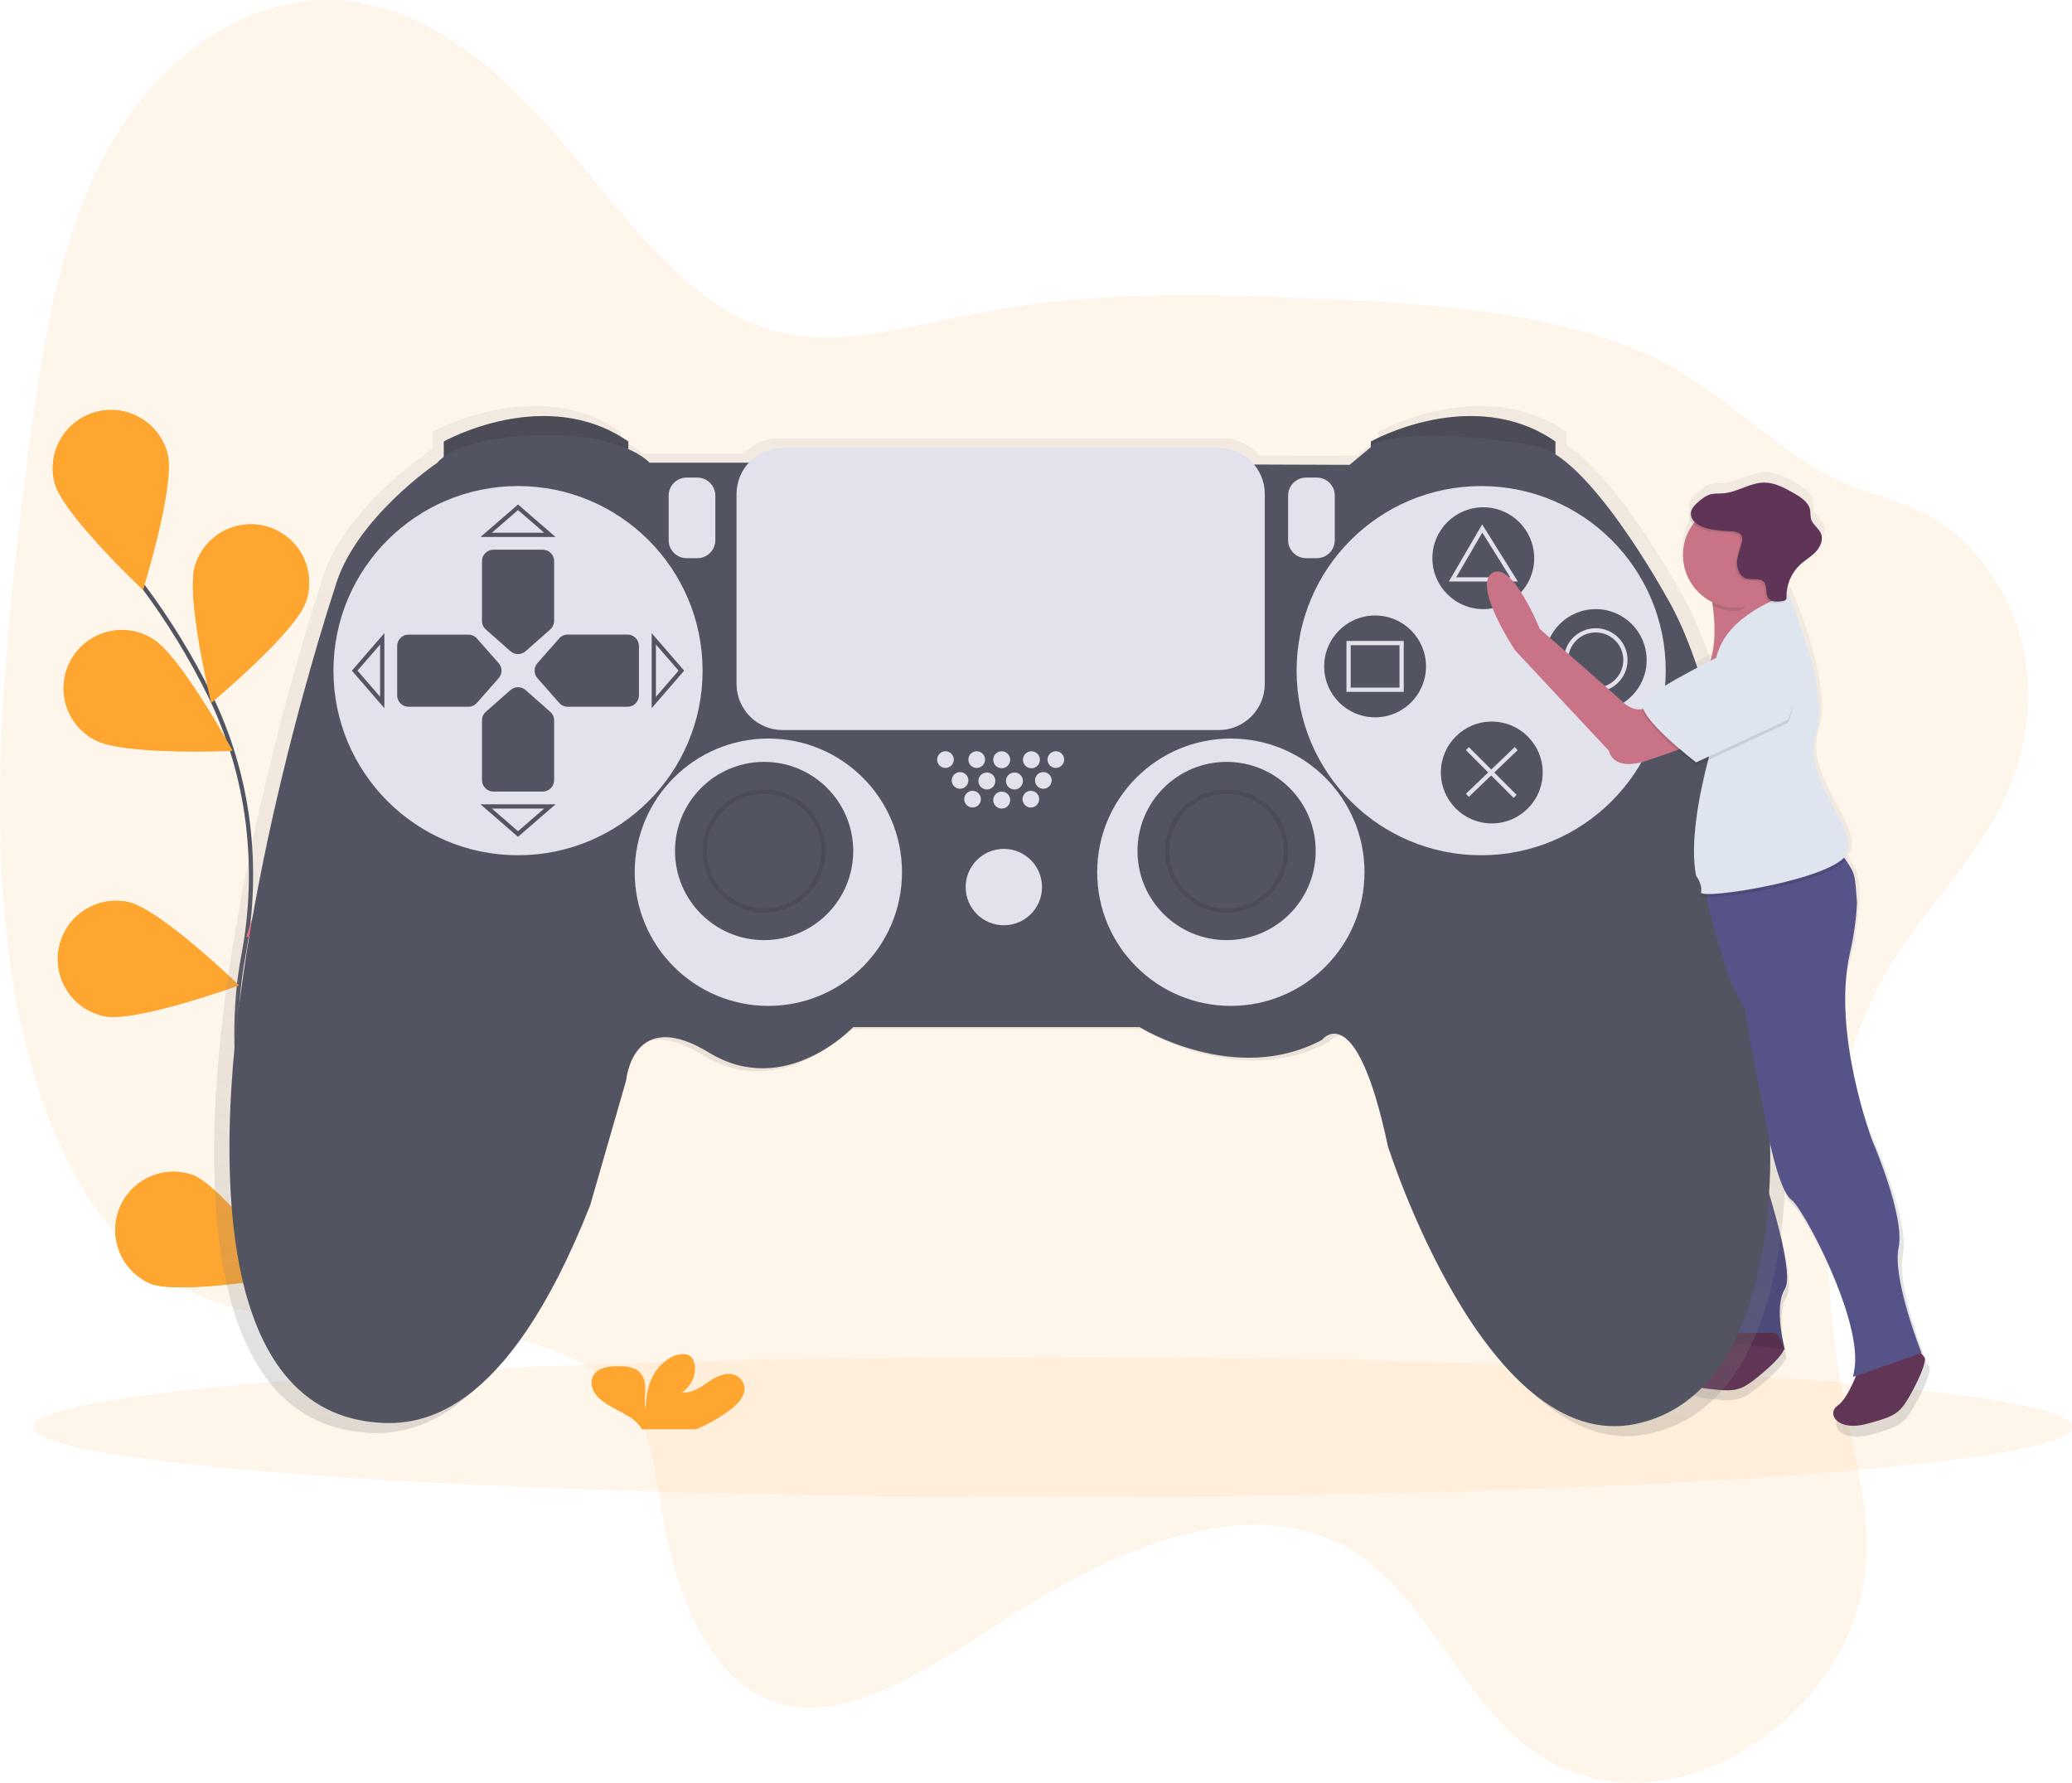
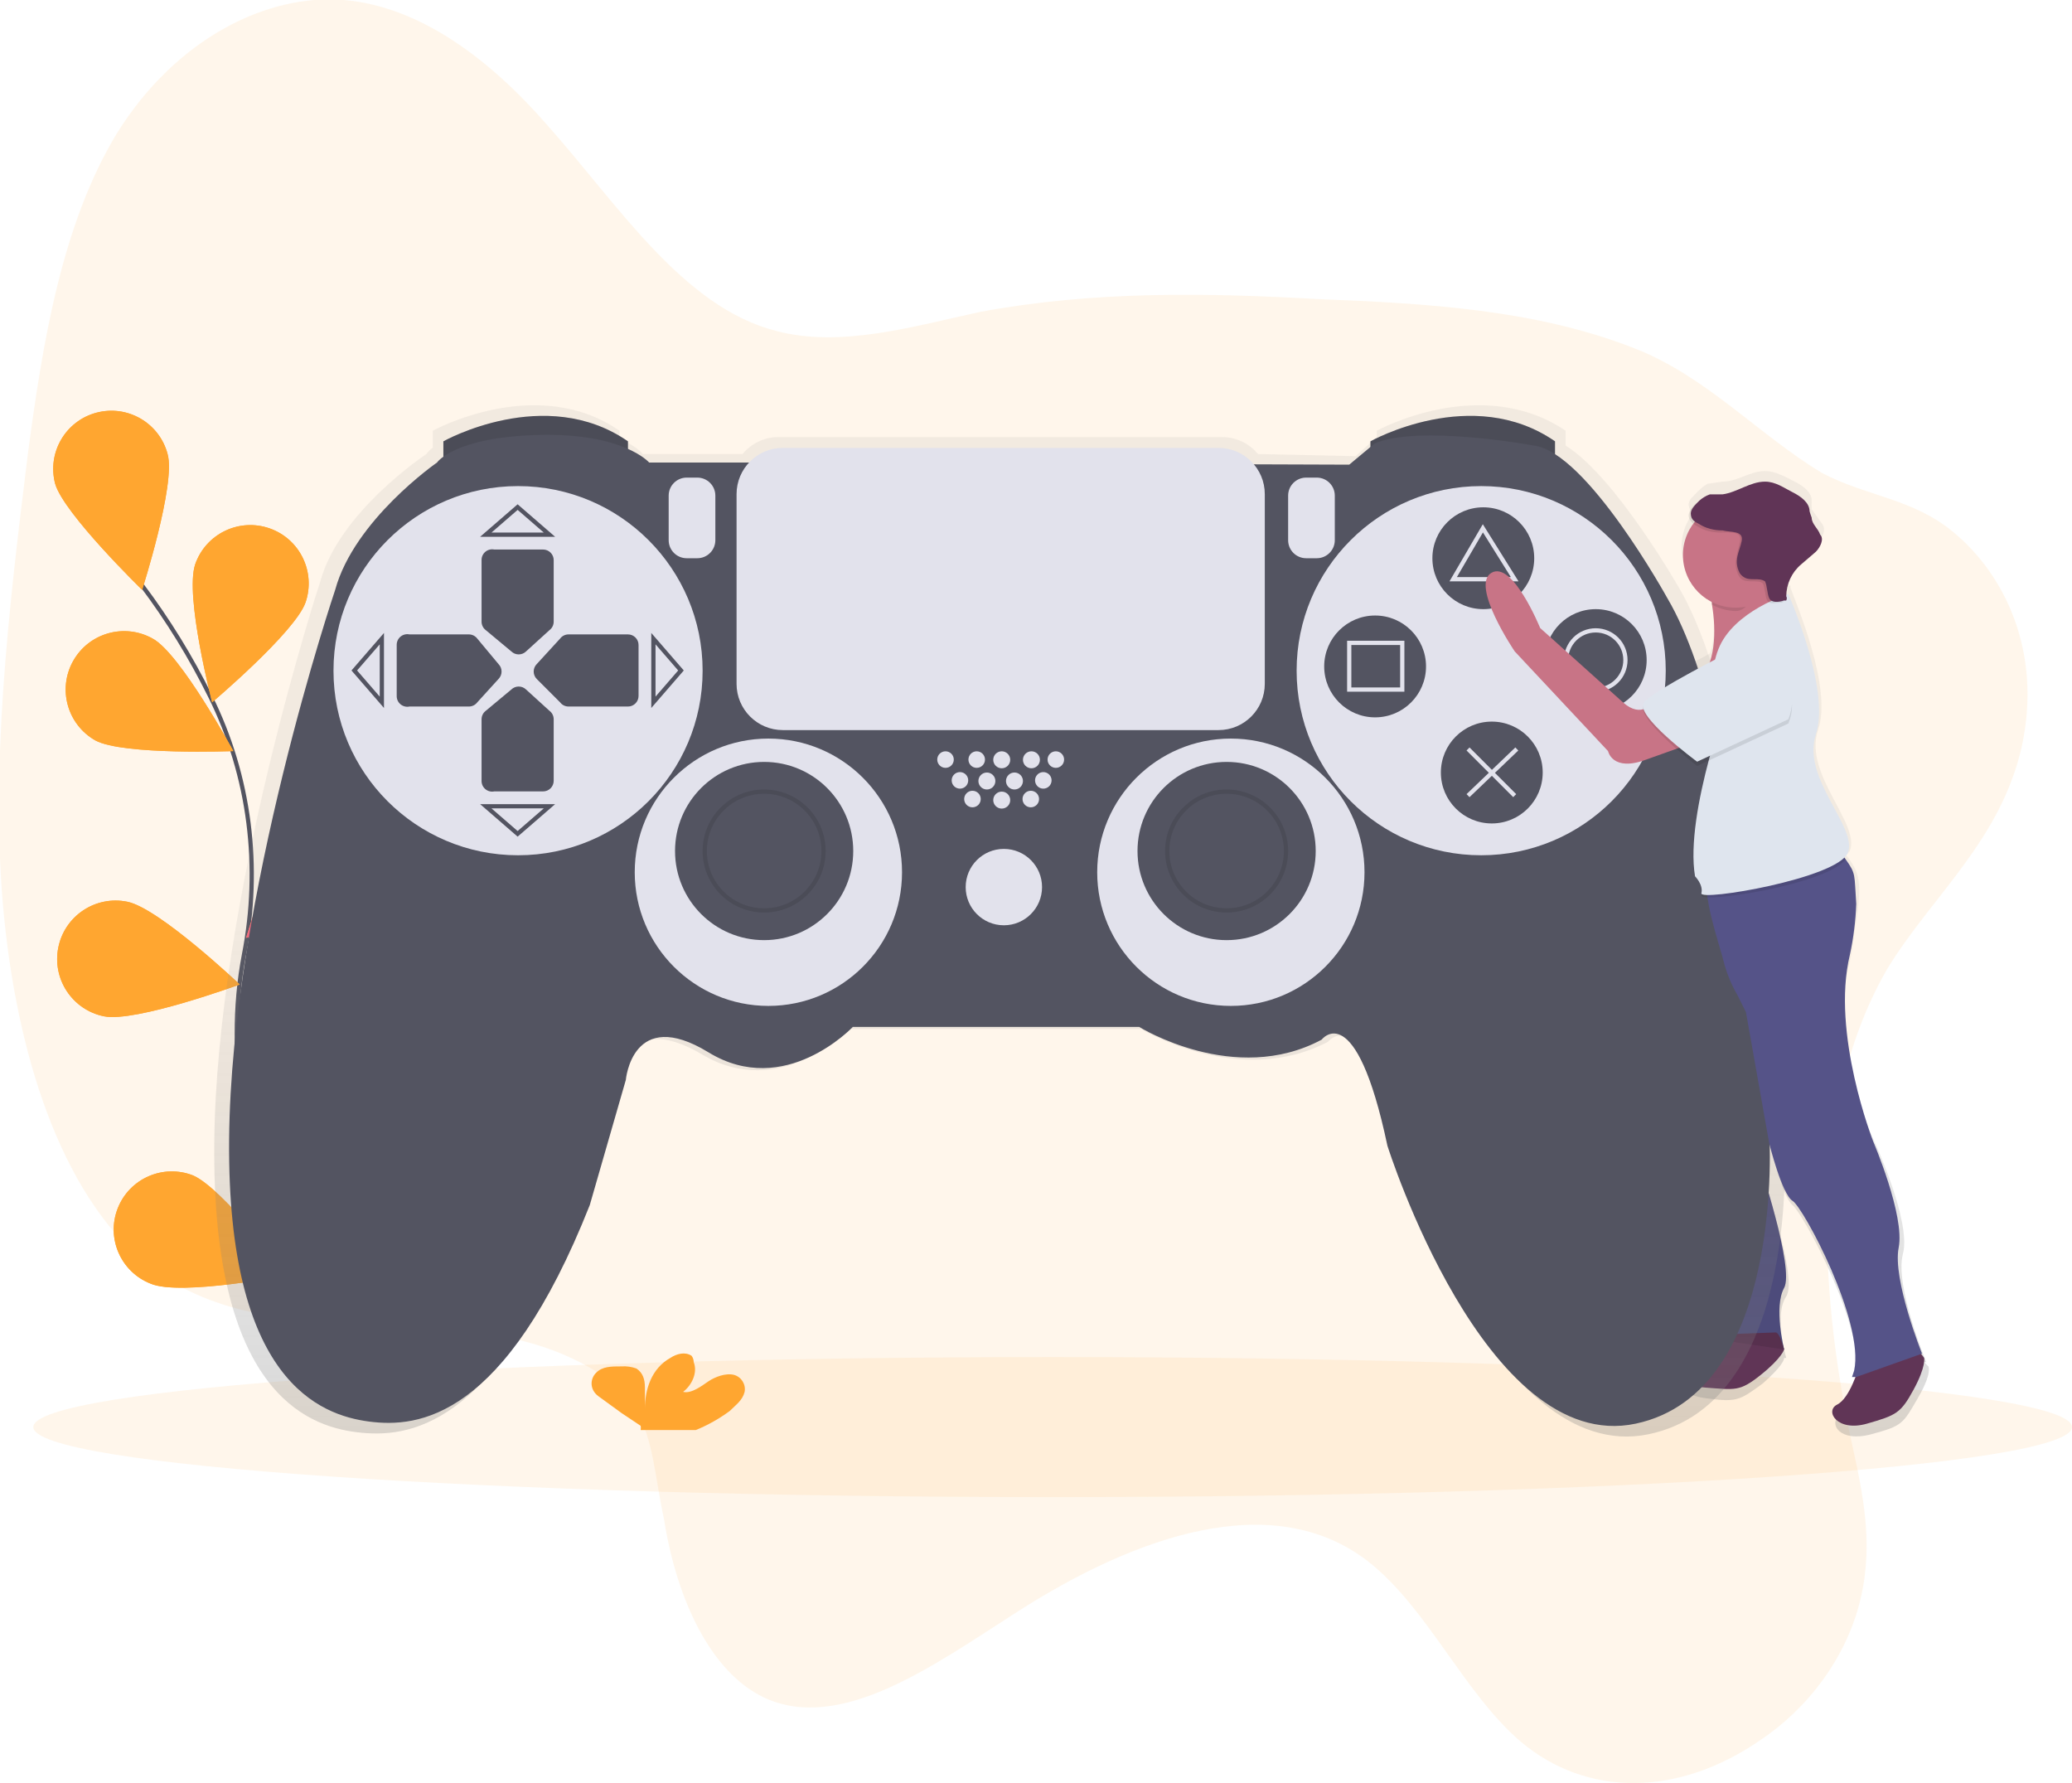
- <svg xmlns="http://www.w3.org/2000/svg" xmlns:xlink="http://www.w3.org/1999/xlink" id="d73490ac-7a9f-41f3-9c2f-a04fe0e68190" data-name="Layer 1" width="976.68" height="840.3" viewBox="0 0 976.68 840.3">
+ <svg xmlns="http://www.w3.org/2000/svg" xmlns:xlink="http://www.w3.org/1999/xlink" data-name="Layer 1" width="976.7" height="840.3">
  <defs>
-     <linearGradient id="40cb4f85-3adc-4f91-8af7-dda2654c63b5" x1="915.78" y1="706.9" x2="915.78" y2="252.26" gradientUnits="userSpaceOnUse">
-       <stop offset="0" stop-color="gray" stop-opacity="0.25" />
-       <stop offset="0.54" stop-color="gray" stop-opacity="0.12" />
-       <stop offset="1" stop-color="gray" stop-opacity="0.1" />
+     <linearGradient id="a" x1="915.8" y1="706.9" x2="915.8" y2="252.3" gradientUnits="userSpaceOnUse">
+       <stop offset="0" stop-color="gray" stop-opacity=".3" />
+       <stop offset=".5" stop-color="gray" stop-opacity=".1" />
+       <stop offset="1" stop-color="gray" stop-opacity=".1" />
    </linearGradient>
-     <linearGradient id="f74e0c91-e046-415c-8916-3730a2c068f9" x1="582.97" y1="706.75" x2="582.97" y2="221.19" xlink:href="#40cb4f85-3adc-4f91-8af7-dda2654c63b5" />
+     <linearGradient id="b" x1="583" y1="706.8" x2="583" y2="221.2" xlink:href="#a" />
  </defs>
-   <path d="M1002,485.82c-37.95,64.71-32.78,151.72-18,220.09,4.94,22.89,10.69,47,5.57,72.88-6.26,31.6-27.3,56.75-48.39,71.31-38.44,26.55-81.74,26.74-112.74.5-26.79-22.68-43.93-62.84-71.32-84.27-45.83-35.85-110.08-12.18-166.21,23.41-39.71,25.18-83.48,56.95-119.38,40.25-25.26-11.75-40.48-46.09-47.16-83.67-3.23-18.14-5-38-12.95-51.71-4.73-8.15-11.34-13.53-18.21-17.91-62.77-40-149.46-3.61-209.85-49.08-40.79-30.71-63.06-95.42-69.43-165s1.45-144.33,10.86-218c6.69-52.33,15.46-108.4,41.74-151.41,27.8-45.5,70.64-66.46,107.44-63s68.34,28,95.35,58.18c33.75,37.74,63.91,86.2,108.32,97.67,30.25,7.81,63.66-2.67,96.08-8.89,54.19-10.4,107.39-8.86,160.2-6.5,50.56,2.26,101.41,5.34,148.2,23.55,33.11,12.89,58.17,40.64,89,58.38,20.07,11.56,42.95,12.6,61.55,28.19,22.92,19.21,42.37,55.15,32.14,101.3C1055.08,426,1022.18,451.47,1002,485.82Z" transform="translate(-111.66 -29.85)" fill="#ffa630" opacity="0.1" />
-   <path d="M274.41,689.83s-66.72-110.51-48-209.67c7.87-41.62,2.81-84.68-15.86-122.7a329,329,0,0,0-31.43-51.3" transform="translate(-111.66 -29.85)" fill="none" stroke="#535461" stroke-miterlimit="10" stroke-width="2" />
-   <path d="M190.6,243.61c3.85,14.68-11.55,64.22-11.55,64.22s-37.75-35.59-41.61-50.27a27.48,27.48,0,0,1,53.16-14Z" transform="translate(-111.66 -29.85)" fill="#ffa630" />
-   <path d="M255.88,313.39c-4.74,14.42-44.6,47.63-44.6,47.63s-12.35-50.39-7.6-64.81a27.48,27.48,0,1,1,52.2,17.18Z" transform="translate(-111.66 -29.85)" fill="#ffa630" />
-   <path d="M290.43,452.84c-11.37,10-62.55,18.6-62.55,18.6s14.78-49.73,26.15-59.78a27.48,27.48,0,0,1,36.39,41.18Z" transform="translate(-111.66 -29.85)" fill="#ffa630" />
-   <path d="M292.82,564.24c-9.51,11.83-58.5,28.9-58.5,28.9s6.16-51.52,15.67-63.34a27.48,27.48,0,0,1,42.83,34.44Z" transform="translate(-111.66 -29.85)" fill="#ffa630" />
-   <path d="M156.22,378.51c13.21,7.46,65,5.18,65,5.18s-24.8-45.57-38-53a27.48,27.48,0,1,0-27,47.85Z" transform="translate(-111.66 -29.85)" fill="#ffa630" />
-   <path d="M160.66,508.76c14.84,3.17,63.62-14.52,63.62-14.52S187,458.18,172.13,455a27.48,27.48,0,0,0-11.47,53.75Z" transform="translate(-111.66 -29.85)" fill="#ffa630" />
-   <path d="M182.35,634.76c14.09,5.63,65.16-3.56,65.16-3.56s-30.67-41.85-44.76-47.48a27.48,27.48,0,0,0-20.39,51Z" transform="translate(-111.66 -29.85)" fill="#ffa630" />
-   <path d="M190.6,243.61c3.85,14.68-11.55,64.22-11.55,64.22s-37.75-35.59-41.61-50.27a27.48,27.48,0,0,1,53.16-14Z" transform="translate(-111.66 -29.85)" fill="#ffa630" />
-   <path d="M255.88,313.39c-4.74,14.42-44.6,47.63-44.6,47.63s-12.35-50.39-7.6-64.81a27.48,27.48,0,1,1,52.2,17.18Z" transform="translate(-111.66 -29.85)" fill="#ffa630" />
-   <path d="M290.43,452.84c-11.37,10-62.55,18.6-62.55,18.6s14.78-49.73,26.15-59.78a27.48,27.48,0,0,1,36.39,41.18Z" transform="translate(-111.66 -29.85)" fill="#fc6681" />
-   <path d="M292.82,564.24c-9.51,11.83-58.5,28.9-58.5,28.9s6.16-51.52,15.67-63.34a27.48,27.48,0,0,1,42.83,34.44Z" transform="translate(-111.66 -29.85)" fill="#fc6681" />
-   <path d="M156.22,378.51c13.21,7.46,65,5.18,65,5.18s-24.8-45.57-38-53a27.48,27.48,0,1,0-27,47.85Z" transform="translate(-111.66 -29.85)" fill="#ffa630" />
-   <path d="M160.66,508.76c14.84,3.17,63.62-14.52,63.62-14.52S187,458.18,172.13,455a27.48,27.48,0,0,0-11.47,53.75Z" transform="translate(-111.66 -29.85)" fill="#ffa630" />
-   <path d="M182.35,634.76c14.09,5.63,65.16-3.56,65.16-3.56s-30.67-41.85-44.76-47.48a27.48,27.48,0,0,0-20.39,51Z" transform="translate(-111.66 -29.85)" fill="#ffa630" />
-   <ellipse cx="496.18" cy="672.58" rx="480.5" ry="33" fill="#ffa630" opacity="0.1" />
-   <path d="M1021.31,674.16s-.8-1.07-1.91-2.27l.32-.11s-14.28-35.69-11.1-50.76-12.69-51.55-12.69-51.55-23.41-47.94-12.33-86.2a102.72,102.72,0,0,0,2.86-13.73c3.31-22.66,2.14-27.33-3.41-35.61l-.61-.89a7,7,0,0,0,1.59-2.35C988.79,418,961.83,395,969,373.58c6.62-19.85-10.61-60.81-13.17-66.7l0,0-.29-.67-.86.28a20.92,20.92,0,0,1,5.66-13.73l.16-.16c2.38-2.19,5.27-3.8,7.5-6.15l.13-.15c.22-.21.45-.42.66-.64,2.21-2.32,3.72-5.76,2.52-8.74-1.09-2.72-4.15-4.38-4.87-7.22a37.15,37.15,0,0,1-.32-3.85c-.58-4-4.47-6.51-8-8.49-4.39-2.48-9-5-14.07-5.06-6.86,0-13,4.6-19.81,5.17-2.32.2-4.73-.08-6.93.69a15.43,15.43,0,0,0-4.55,2.92,22.38,22.38,0,0,0-2.22,2c-1.54,1.44-2.85,3.14-2.79,5.18a5.64,5.64,0,0,0,1.94,3.85,25.38,25.38,0,0,0,9.19,37.78c.08.55.16,1.11.24,1.7,1,7.51,1.59,18.13-1.08,26.45-11.39,5.87-29.14,15.44-32.32,19.69a3,3,0,0,0-.42,2.49,3.39,3.39,0,0,0-.06,1.19c-2.49.57-5.8,0-9.83-3.68-9.52-8.72-39.65-34.9-39.65-34.9s-13.48-33.31-23-27,11.1,37.28,11.1,37.28L869,381.51s1.59,10.31,18.24,4.76c5.5-1.83,10.47-3.58,14.67-5.09l1,.85c-3.75,21.94-5.69,51.18,8.14,59.76a13.38,13.38,0,0,1,2.3,4.82c-.07.26-.14.53-.2.79a76.15,76.15,0,0,0-2,13.34,42.42,42.42,0,0,0-3.51,18.94l-5.3,75.51s-.79,16.65,4.76,29.34,23,76.14,11.1,80.9l1.13.15c-3.41,3.51-9.15,8.83-13.52,9.88-6.64,1.58-4.78,11.76,9.94,13.46s16.49,1.56,26.84-7.07c9.12-7.6,10.57-11,10.78-11.73l.52.07s-5.55-20.62,0-29.34S941.21,579,941.21,579a171.47,171.47,0,0,1,.75-20.34c2.8,7.33,4.8,12.41,4.8,12.41s4.76,23,10.31,27,34.9,58.69,30.14,82.48l-.55,2.77,1.34-.39.12,0c-1.83,4.53-5.16,11.69-8.84,14.32-5.55,4,0,12.69,14.28,8.72s15.86-4.76,22.21-16.65S1021.31,674.16,1021.31,674.16Z" transform="translate(-111.66 -29.85)" fill="url(#40cb4f85-3adc-4f91-8af7-dda2654c63b5)" />
-   <path d="M916.21,462.4l-3.48-4.29a41.48,41.48,0,0,0-4.91,21.57l-5.18,73.83s-.78,16.28,4.65,28.69,22.49,74.44,10.86,79.09L953,666s-5.43-20.16,0-28.69-12.41-60.48-12.41-60.48-1.55-43.42,13.18-53.51S916.21,462.4,916.21,462.4Z" transform="translate(-111.66 -29.85)" fill="#555388" />
-   <path d="M922.09,658.38s-9.57,11.18-16.05,12.73-4.67,11.49,9.72,13.16,16.12,1.53,26.25-6.91,10.58-11.61,10.58-11.61-2-7.5-4.42-7.66S922.09,658.38,922.09,658.38Z" transform="translate(-111.66 -29.85)" fill="#603556" />
-   <path d="M918.54,464.73l-5.8-6.62a41.48,41.48,0,0,0-4.91,21.57l-5.18,73.83s-.78,16.28,4.65,28.69,22.49,74.44,10.86,79.09L953,666s-5.43-20.16,0-28.69-12.41-60.48-12.41-60.48-1.55-43.42,13.18-53.51S918.54,464.73,918.54,464.73Z" transform="translate(-111.66 -29.85)" opacity="0.1" />
-   <path d="M953.06,565.92s-9.69-190.21-49.47-257.53c0,0-29.17-53.28-53.55-68.82v-6.14c-39.78-27.54-88.73,0-88.73,0v2.72l-10.2,8.5-45.93-.16a22.13,22.13,0,0,0-17.05-8H478.55a22.12,22.12,0,0,0-16.3,7.14h-47.7s-2.81-3.27-10.2-6.56v-3.64c-39.78-27.54-88.73,0-88.73,0v7.39a13.1,13.1,0,0,0-3.06,2.81s-40.29,27-49.47,60.68c0,0-49.47,148.4-50.49,264.67s43.86,132.59,67.31,135.65,65.27-1,106.07-104l17.34-60.17s3.06-35.7,39.78-13.26,69.35-12.24,69.35-12.24H650.15S696,543.48,737.86,521c0,0,16.32-21.42,31.62,51,0,0,46.92,148.91,119.33,133.61S953.06,565.92,953.06,565.92Z" transform="translate(-111.66 -29.85)" fill="url(#f74e0c91-e046-415c-8916-3730a2c068f9)" />
-   <path d="M320.84,248.93v-11s48-27,87,0v10Z" transform="translate(-111.66 -29.85)" fill="#535461" />
-   <path d="M757.84,248.93v-11s48-27,87,0v10Z" transform="translate(-111.66 -29.85)" fill="#535461" />
-   <path d="M320.84,248.93v-11s48-27,87,0v10Z" transform="translate(-111.66 -29.85)" opacity="0.1" />
-   <path d="M757.84,248.93v-11s48-27,87,0v10Z" transform="translate(-111.66 -29.85)" opacity="0.1" />
-   <path d="M464.84,247.93h-47s-12-14-52-13-48,13-48,13-39.5,26.5-48.5,59.5c0,0-48.5,145.5-49.5,259.5s43,130,66,133,64-1,104-102l17-59s3-35,39-13,68-12,68-12h135s45,28,86,6c0,0,16-21,31,50,0,0,46,146,117,131s63-137,63-137-9.5-186.5-48.5-252.5c0,0-37.5-68.5-62.5-71.5,0,0-54-10-75-1l-12,10Z" transform="translate(-111.66 -29.85)" fill="#535461" />
-   <circle cx="244.18" cy="316.08" r="87" fill="#e2e2ec" />
-   <circle cx="698.18" cy="316.08" r="87" fill="#e2e2ec" />
-   <path d="M371,326.53,359.4,336.79a5.38,5.38,0,0,1-7.11,0l-11.62-10.26a5.37,5.37,0,0,1-1.82-4V294.3a5.38,5.38,0,0,1,5.38-5.37h23.25a5.37,5.37,0,0,1,5.38,5.38v28.2A5.37,5.37,0,0,1,371,326.53Z" transform="translate(-111.66 -29.85)" fill="#535461" />
-   <path d="M371,365.32,359.4,355.07a5.38,5.38,0,0,0-7.11,0l-11.62,10.26a5.37,5.37,0,0,0-1.82,4v28.2a5.37,5.37,0,0,0,5.38,5.38h23.25a5.37,5.37,0,0,0,5.38-5.37v-28.2A5.37,5.37,0,0,0,371,365.32Z" transform="translate(-111.66 -29.85)" fill="#535461" />
-   <path d="M336.45,361.11l10.26-11.62a5.38,5.38,0,0,0,0-7.11l-10.26-11.62a5.38,5.38,0,0,0-4-1.82h-28.2a5.38,5.38,0,0,0-5.37,5.38v23.25a5.37,5.37,0,0,0,5.38,5.38h28.2A5.37,5.37,0,0,0,336.45,361.11Z" transform="translate(-111.66 -29.85)" fill="#535461" />
-   <path d="M375.24,361.11,365,349.48a5.37,5.37,0,0,1,0-7.11l10.26-11.62a5.37,5.37,0,0,1,4-1.82h28.2a5.37,5.37,0,0,1,5.38,5.38v23.25a5.37,5.37,0,0,1-5.37,5.38h-28.2A5.37,5.37,0,0,1,375.24,361.11Z" transform="translate(-111.66 -29.85)" fill="#535461" />
-   <polygon points="229.18 252.08 259.18 252.08 244.18 239.08 229.18 252.08" fill="none" stroke="#535461" stroke-miterlimit="10" stroke-width="2" />
-   <polygon points="229.18 380.08 259.18 380.08 244.18 393.08 229.18 380.08" fill="none" stroke="#535461" stroke-miterlimit="10" stroke-width="2" />
-   <polygon points="180.18 301.08 180.18 331.08 167.18 316.08 180.18 301.08" fill="none" stroke="#535461" stroke-miterlimit="10" stroke-width="2" />
-   <polygon points="308.18 301.08 308.18 331.08 321.18 316.08 308.18 301.08" fill="none" stroke="#535461" stroke-miterlimit="10" stroke-width="2" />
-   <circle cx="362.18" cy="411.08" r="63" fill="#e2e2ec" />
-   <circle cx="360.18" cy="401.08" r="42" fill="#535461" />
-   <circle cx="580.18" cy="411.08" r="63" fill="#e2e2ec" />
-   <circle cx="578.18" cy="401.08" r="42" fill="#535461" />
-   <circle cx="360.18" cy="401.08" r="28" fill="none" stroke="#000" stroke-miterlimit="10" stroke-width="2" opacity="0.1" />
-   <circle cx="578.18" cy="401.08" r="28" fill="none" stroke="#000" stroke-miterlimit="10" stroke-width="2" opacity="0.1" />
-   <circle cx="473.18" cy="418.08" r="18" fill="#e2e2ec" />
-   <circle cx="445.67" cy="358" r="3.93" fill="#e2e2ec" />
-   <circle cx="460.39" cy="358" r="3.93" fill="#e2e2ec" />
-   <circle cx="458.43" cy="376.65" r="3.93" fill="#e2e2ec" />
-   <circle cx="472.18" cy="377.08" r="4" fill="#e2e2ec" />
-   <circle cx="485.91" cy="376.65" r="3.93" fill="#e2e2ec" />
-   <circle cx="452.54" cy="367.82" r="3.93" fill="#e2e2ec" />
-   <circle cx="465.18" cy="368.08" r="4" fill="#e2e2ec" />
-   <circle cx="478.18" cy="368.08" r="4" fill="#e2e2ec" />
-   <circle cx="491.8" cy="367.82" r="3.93" fill="#e2e2ec" />
-   <circle cx="472.18" cy="358.08" r="4" fill="#e2e2ec" />
-   <circle cx="486.18" cy="358.08" r="4" fill="#e2e2ec" />
-   <circle cx="497.69" cy="358" r="3.93" fill="#e2e2ec" />
-   <rect x="315.18" y="225.08" width="22" height="38" rx="8.5" ry="8.5" fill="#e2e2ec" />
-   <rect x="607.18" y="225.08" width="22" height="38" rx="8.5" ry="8.5" fill="#e2e2ec" />
-   <circle cx="699.18" cy="263.08" r="24" fill="#535461" />
-   <circle cx="648.18" cy="314.08" r="24" fill="#535461" />
-   <circle cx="752.18" cy="311.08" r="24" fill="#535461" />
-   <circle cx="703.18" cy="364.08" r="24" fill="#535461" />
-   <rect x="347.18" y="211.08" width="249" height="133" rx="21.75" ry="21.75" fill="#e2e2ec" />
-   <polygon points="684.68 273.08 698.68 249.08 713.68 273.08 684.68 273.08" fill="none" stroke="#e2e2ec" stroke-miterlimit="10" stroke-width="2" />
-   <rect x="635.68" y="303.08" width="25" height="22" fill="none" stroke="#e2e2ec" stroke-miterlimit="10" stroke-width="2" />
-   <circle cx="752.18" cy="311.08" r="14" fill="none" stroke="#e2e2ec" stroke-miterlimit="10" stroke-width="2" />
-   <line x1="691.68" y1="352.83" x2="714.18" y2="375.33" fill="none" stroke="#e2e2ec" stroke-miterlimit="10" stroke-width="2" />
-   <line x1="714.68" y1="352.83" x2="691.68" y2="374.83" fill="none" stroke="#e2e2ec" stroke-miterlimit="10" stroke-width="2" />
-   <path d="M455.65,694.48c3-2.29,5.85-5,6.72-8.27a7,7,0,0,0-4.69-8.42c-4.31-1.34-8.91,1.09-12.41,3.55s-7.49,5.27-12.06,4.75c4.73-3.42,7-9,5.68-14a5.43,5.43,0,0,0-1.58-2.85c-2.39-2.09-6.73-1.19-9.59.45-9.11,5.23-11.65,15.32-11.7,24.41-.92-3.28-.14-6.69-.17-10.06s-1.15-7.09-4.63-8.9a16.55,16.55,0,0,0-7.06-1.35c-4.09-.12-8.66.21-11.45,2.66-3.47,3-2.57,8.13.45,11.47s7.62,5.44,11.85,7.75c3.23,1.76,6.49,3.81,8.47,6.59a6,6,0,0,1,.63,1.18h25.67A73.8,73.8,0,0,0,455.65,694.48Z" transform="translate(-111.66 -29.85)" fill="#ffa630" />
-   <path d="M987.94,674.49s-4.65,14-10.08,17.84,0,12.41,14,8.53,15.51-4.65,21.71-16.28,5.43-14.73,5.43-14.73-4.65-6.2-7-5.43S987.94,674.49,987.94,674.49Z" transform="translate(-111.66 -29.85)" fill="#603556" />
-   <path d="M959.25,326.31s-62.81,34.89-48.08,24.81c9.9-6.77,9.3-24.74,7.84-35.81-.46-3.45-1-6.23-1.33-7.79-.19-.88-.31-1.37-.31-1.37s30.46-18.28,28.75-7.29h0c0,.1,0,.2-.05.3a11.85,11.85,0,0,0-.23,2.23C945.63,312.69,959.25,326.31,959.25,326.31Z" transform="translate(-111.66 -29.85)" fill="#c87486" />
-   <path d="M891,360.43s-5.43,8.53-14.73,0-38.77-34.12-38.77-34.12S824.32,293.74,815,299.95s10.86,36.45,10.86,36.45l44.2,47.3s1.55,10.08,17.84,4.65,27.92-10.08,27.92-10.08Z" transform="translate(-111.66 -29.85)" fill="#c87486" />
-   <path d="M915.83,439.53" transform="translate(-111.66 -29.85)" fill="none" />
-   <path d="M1017.41,667.51l-31,10.86-1.31.38.54-2.71c4.65-23.26-24-76.77-29.47-80.65S946.07,569,946.07,569s-10.16-51.18-11.71-62c-.39-2.71-1.81-4.87-3.53-7.85a62.12,62.12,0,0,1-6-14.36c-3.41-12-11.36-33.3-8.44-45.35.59-2.45-1.82,3.81-1,1.42l.47-1.32L978.64,431a46.9,46.9,0,0,1,2.92,3.95C986.31,442,986,442,987,455.4a138.26,138.26,0,0,1-3.41,24c-8.45,37.63,10.61,88,10.61,88s15.51,35.67,12.41,50.4S1017.41,667.51,1017.41,667.51Z" transform="translate(-111.66 -29.85)" fill="#555388" />
-   <path d="M981.56,434.94c-9.29,11.65-68.8,20.7-68.06,17a7.86,7.86,0,0,0-.28-3.82,75.69,75.69,0,0,1,2.14-7.27l.47-1.32L978.64,431A46.9,46.9,0,0,1,981.56,434.94Z" transform="translate(-111.66 -29.85)" opacity="0.1" />
-   <path d="M954.6,310S929,317.78,922,335.62s5.31,18.81,5.31,18.81-22,58-16.17,88.2c0,0,3.1,3.88,2.33,7.75s64.36-6.2,69-18.61-21.71-34.89-14.73-55.83S954.6,310,954.6,310Z" transform="translate(-111.66 -29.85)" fill="#dfe5ee" />
-   <path d="M946.07,300.72a2.45,2.45,0,0,1-.23.67c-1.06,2-4.43-.19-3.26,2.81-4.5,4.52-5.92,13.57-12.79,13.57A24.66,24.66,0,0,1,919,315.32c-.46-3.45-1-6.23-1.33-7.79,3-1.78,27-15.68,28.44-8.66h0A4.61,4.61,0,0,1,946.07,300.72Z" transform="translate(-111.66 -29.85)" opacity="0.1" />
-   <circle cx="818.12" cy="261.57" r="24.81" fill="#c87486" />
-   <path d="M954.6,370.51l-43.42,20.16S881.71,368.19,886.36,362s41.1-24,41.1-24S964.68,345.7,954.6,370.51Z" transform="translate(-111.66 -29.85)" opacity="0.1" />
-   <path d="M954.6,369l-43.42,20.16s-29.47-22.49-24.81-28.69,41.1-24,41.1-24S964.68,344.15,954.6,369Z" transform="translate(-111.66 -29.85)" fill="#dfe5ee" />
-   <path d="M922.62,280.79c-3.79-.38-7.71-.8-11-2.71-1.91-1.1-3.66-2.92-3.72-5.13-.07-2.6,2.12-4.63,4.13-6.28a15.08,15.08,0,0,1,4.45-2.85c2.15-.75,4.5-.48,6.77-.67,6.68-.56,12.66-5.1,19.37-5.06,4.93,0,9.46,2.52,13.75,4.95,3.43,1.94,7.24,4.4,7.81,8.3a36.31,36.31,0,0,0,.31,3.76c.71,2.78,3.7,4.4,4.77,7.06,1.17,2.91-.31,6.28-2.47,8.55s-5,3.83-7.27,5.95A20.38,20.38,0,0,0,953,312a2,2,0,0,1-.17,1.11,1.94,1.94,0,0,1-1.4.7c-2.47.46-5.52.71-7-1.33s-.31-5.44-2-7.45c-2.15-2.59-6.67-.53-9.58-2.23a5.82,5.82,0,0,1-2.2-2.63C928.25,295,931,290.94,932,286,933.17,280.23,926.69,281.2,922.62,280.79Z" transform="translate(-111.66 -29.85)" opacity="0.1" />
-   <path d="M923.4,280c-3.79-.38-7.71-.8-11-2.71-1.91-1.1-3.66-2.92-3.72-5.13-.07-2.6,2.12-4.63,4.13-6.28a15.08,15.08,0,0,1,4.45-2.85c2.15-.75,4.5-.48,6.77-.67,6.68-.56,12.66-5.1,19.37-5.06,4.93,0,9.46,2.52,13.75,4.95,3.43,1.94,7.24,4.4,7.81,8.3a36.31,36.31,0,0,0,.31,3.76c.71,2.78,3.7,4.4,4.77,7.06,1.17,2.91-.31,6.28-2.47,8.55s-5,3.83-7.27,5.95a20.38,20.38,0,0,0-6.53,15.38,2,2,0,0,1-.17,1.11,1.94,1.94,0,0,1-1.4.7c-2.47.46-5.52.71-7-1.33s-.31-5.44-2-7.45c-2.15-2.59-6.67-.53-9.58-2.23a5.82,5.82,0,0,1-2.2-2.63c-2.42-5.18.34-9.27,1.34-14.26C933.94,279.45,927.46,280.43,923.4,280Z" transform="translate(-111.66 -29.85)" fill="#603456" />
+   <path d="M890 456c-38 65-32 152-18 220 5 23 11 47 6 73-6 32-27 57-48 71-39 27-82 27-113 1-27-23-44-63-72-85-45-35-110-12-166 24-39 25-83 57-119 40-25-12-41-46-47-84-4-18-5-38-13-51-5-8-12-14-18-18-63-40-150-4-210-49-41-31-63-96-70-165s2-145 11-218c7-53 16-109 42-152C83 18 126-3 162 0s69 28 96 59c33 37 64 86 108 97 30 8 64-2 96-9 54-10 107-9 160-6 51 2 102 5 148 23 34 13 59 41 89 59 21 11 43 12 62 28 23 19 42 55 32 101-10 44-42 70-63 104z" fill="#ffa630" opacity=".1" />
+   <path d="M163 660s-67-111-48-210c8-41 3-84-16-122a329 329 0 00-32-52" fill="none" stroke="#535461" stroke-miterlimit="10" stroke-width="2" />
+   <path d="M79 214c4 14-12 64-12 64s-37-36-41-50a27 27 0 0153-14zM144 284c-5 14-44 47-44 47s-13-50-8-65a27 27 0 1152 18zM179 423c-12 10-63 19-63 19s15-50 26-60a27 27 0 0137 41zM181 534c-9 12-58 29-58 29s6-51 15-63a27 27 0 0143 34zM45 349c13 7 65 5 65 5s-25-46-38-53a27 27 0 10-27 48zM49 479c15 3 64-15 64-15s-38-36-53-39a27 27 0 00-11 54zM71 605c14 6 65-4 65-4s-31-41-45-47a27 27 0 00-20 51z" fill="#ffa630" />
+   <path d="M79 214c4 14-12 64-12 64s-37-36-41-50a27 27 0 0153-14zM144 284c-5 14-44 47-44 47s-13-50-8-65a27 27 0 1152 18z" fill="#ffa630" />
+   <path d="M179 423c-12 10-63 19-63 19s15-50 26-60a27 27 0 0137 41zM181 534c-9 12-58 29-58 29s6-51 15-63a27 27 0 0143 34z" fill="#fc6681" />
+   <path d="M45 349c13 7 65 5 65 5s-25-46-38-53a27 27 0 10-27 48zM49 479c15 3 64-15 64-15s-38-36-53-39a27 27 0 00-11 54zM71 605c14 6 65-4 65-4s-31-41-45-47a27 27 0 00-20 51z" fill="#ffa630" />
+   <ellipse cx="496.2" cy="672.6" rx="480.5" ry="33" fill="#ffa630" opacity=".1" />
+   <path d="M1021 674l-2-2h1s-15-36-11-51-13-52-13-52-23-47-12-86a103 103 0 002-13c4-23 3-28-3-36l-1-1a7 7 0 002-2c5-13-22-36-15-57 7-20-11-61-13-67v-1h-1a21 21 0 015-13h1l7-7h1c2-3 4-6 2-9l-5-7a37 37 0 010-4c0-4-4-7-8-9s-9-5-14-5c-7 0-13 5-20 5l-7 1a15 15 0 00-4 3 22 22 0 00-2 2c-2 2-3 3-3 5a6 6 0 002 4 25 25 0 009 38v2c1 7 2 18-1 26-11 6-29 15-32 20a3 3 0 00-1 2 3 3 0 000 1c-2 1-6 0-10-3l-39-35s-14-33-23-27 11 37 11 37l45 49s2 10 18 4l15-5 1 1c-4 22-6 51 8 60a13 13 0 012 5 76 76 0 00-2 14 42 42 0 00-3 19l-6 75s0 17 5 30 23 76 11 80l1 1c-3 3-9 8-13 9-7 2-5 12 10 14s16 1 27-7c9-8 10-11 10-12h1s-6-20 0-29-13-62-13-62a171 171 0 011-20l5 12s5 23 10 27 35 59 30 83v2h1c-2 4-5 12-9 14-5 4 0 13 15 9s15-5 22-17 5-15 5-15z" transform="translate(-112 -30)" fill="url(#a)" />
+   <path d="M805 433l-4-5a41 41 0 00-5 22l-5 74s-1 16 5 28 22 75 10 79l35 5s-5-20 0-29-12-60-12-60-2-43 13-54-37-60-37-60z" fill="#555388" />
+   <path d="M810 629s-9 11-16 12-4 12 10 13 16 2 26-6 11-12 11-12-2-8-4-8l-27 1z" fill="#603556" />
+   <path d="M807 435l-6-7a41 41 0 00-5 22l-5 74s-1 16 5 28 22 75 11 79l34 5s-5-20 0-29-12-60-12-60-2-43 13-54-35-58-35-58z" opacity=".1" />
+   <path d="M953 566s-10-190-49-258c0 0-30-53-54-68v-7c-40-27-89 0-89 0v3l-10 9-46-1a22 22 0 00-17-8H479a22 22 0 00-17 8h-47s-3-4-11-7v-4c-39-27-88 0-88 0v8a13 13 0 00-3 3s-41 27-50 60c0 0-49 149-50 265s43 133 67 136 65-1 106-104l17-61s3-35 40-13 69-12 69-12h138s46 28 88 6c0 0 16-21 31 51 0 0 47 149 120 134s64-140 64-140z" transform="translate(-112 -30)" fill="url(#b)" />
+   <path d="M209 219v-11s48-27 87 0v10zM646 219v-11s48-27 87 0v10z" fill="#535461" />
+   <path d="M209 219v-11s48-27 87 0v10zM646 219v-11s48-27 87 0v10z" opacity=".1" />
+   <path d="M353 218h-47s-12-14-52-13-48 13-48 13-39 27-48 60c0 0-49 145-50 259s43 130 66 133 64-1 104-102l17-59s3-35 39-13 68-12 68-12h135s45 28 86 6c0 0 16-21 31 50 0 0 46 146 117 131s63-137 63-137-9-186-48-252c0 0-38-69-63-72 0 0-54-10-75-1l-12 10z" fill="#535461" />
+   <circle cx="244.2" cy="316.1" r="87" fill="#e2e2ec" />
+   <circle cx="698.2" cy="316.1" r="87" fill="#e2e2ec" />
+   <path d="M259 297l-11 10a5 5 0 01-7 0l-12-10a5 5 0 01-2-4v-29a5 5 0 016-5h23a5 5 0 015 5v29a5 5 0 01-2 4zM259 335l-11-10a5 5 0 00-7 0l-12 10a5 5 0 00-2 4v29a5 5 0 006 5h23a5 5 0 005-5v-29a5 5 0 00-2-4zM225 331l10-11a5 5 0 000-7l-10-12a5 5 0 00-4-2h-28a5 5 0 00-6 5v24a5 5 0 006 5h28a5 5 0 004-2zM264 331l-11-11a5 5 0 010-7l11-12a5 5 0 014-2h28a5 5 0 015 5v24a5 5 0 01-5 5h-28a5 5 0 01-4-2z" fill="#535461" />
+   <path fill="none" stroke="#535461" stroke-miterlimit="10" stroke-width="2" d="M229 252h30l-15-13-15 13zM229 380h30l-15 13-15-13zM180 301v30l-13-15 13-15zM308 301v30l13-15-13-15z" />
+   <circle cx="362.2" cy="411.1" r="63" fill="#e2e2ec" />
+   <circle cx="360.2" cy="401.1" r="42" fill="#535461" />
+   <circle cx="580.2" cy="411.1" r="63" fill="#e2e2ec" />
+   <circle cx="578.2" cy="401.1" r="42" fill="#535461" />
+   <circle cx="360.2" cy="401.1" r="28" fill="none" stroke="#000" stroke-miterlimit="10" stroke-width="2" opacity=".1" />
+   <circle cx="578.2" cy="401.1" r="28" fill="none" stroke="#000" stroke-miterlimit="10" stroke-width="2" opacity=".1" />
+   <circle cx="473.2" cy="418.1" r="18" fill="#e2e2ec" />
+   <circle cx="445.7" cy="358" r="3.9" fill="#e2e2ec" />
+   <circle cx="460.4" cy="358" r="3.9" fill="#e2e2ec" />
+   <circle cx="458.4" cy="376.6" r="3.9" fill="#e2e2ec" />
+   <circle cx="472.2" cy="377.1" r="4" fill="#e2e2ec" />
+   <circle cx="485.9" cy="376.6" r="3.9" fill="#e2e2ec" />
+   <circle cx="452.5" cy="367.8" r="3.9" fill="#e2e2ec" />
+   <circle cx="465.2" cy="368.1" r="4" fill="#e2e2ec" />
+   <circle cx="478.2" cy="368.1" r="4" fill="#e2e2ec" />
+   <circle cx="491.8" cy="367.8" r="3.9" fill="#e2e2ec" />
+   <circle cx="472.2" cy="358.1" r="4" fill="#e2e2ec" />
+   <circle cx="486.2" cy="358.1" r="4" fill="#e2e2ec" />
+   <circle cx="497.7" cy="358" r="3.9" fill="#e2e2ec" />
+   <rect x="315.2" y="225.1" width="22" height="38" rx="8.5" ry="8.5" fill="#e2e2ec" />
+   <rect x="607.2" y="225.1" width="22" height="38" rx="8.5" ry="8.5" fill="#e2e2ec" />
+   <circle cx="699.2" cy="263.1" r="24" fill="#535461" />
+   <circle cx="648.2" cy="314.1" r="24" fill="#535461" />
+   <circle cx="752.2" cy="311.1" r="24" fill="#535461" />
+   <circle cx="703.2" cy="364.1" r="24" fill="#535461" />
+   <rect x="347.2" y="211.1" width="249" height="133" rx="21.8" ry="21.8" fill="#e2e2ec" />
+   <path fill="none" stroke="#e2e2ec" stroke-miterlimit="10" stroke-width="2" d="M685 273l14-24 15 24h-29zM636 303h25v22h-25z" />
+   <circle cx="752.2" cy="311.1" r="14" fill="none" stroke="#e2e2ec" stroke-miterlimit="10" stroke-width="2" />
+   <path fill="none" stroke="#e2e2ec" stroke-miterlimit="10" stroke-width="2" d="M692 353l22 22M715 353l-23 22" />
+   <path d="M344 665c3-3 6-5 7-9a7 7 0 00-5-8c-4-1-9 1-12 3s-8 6-12 5c4-3 7-9 5-14a5 5 0 00-1-3c-3-2-7-1-10 1-9 5-12 15-12 24v-10c0-4-1-7-4-9a17 17 0 00-7-1c-5 0-9 0-12 3s-3 8 1 11l11 8 9 6a6 6 0 010 2h26a74 74 0 0016-9z" fill="#ffa630" />
+   <path d="M876 645s-4 14-10 17 0 13 14 9 16-5 22-16 5-15 5-15-4-6-7-5l-24 10z" fill="#603556" />
+   <path d="M848 296s-63 35-48 25c9-7 9-24 7-36a106 106 0 00-1-9s30-18 28-7a12 12 0 000 3c0 11 14 24 14 24zM779 331s-5 8-14 0l-39-35s-13-32-23-26 11 37 11 37l44 47s2 10 18 4l28-10z" fill="#c87486" />
+   <path d="M906 638l-31 11h-2l1-3c5-23-24-77-29-80s-11-27-11-27l-11-62-4-8a62 62 0 01-6-14c-3-12-11-33-8-45 0-3-2 3-1 1v-1l63-9a47 47 0 013 4c5 7 4 7 5 21a138 138 0 01-3 24c-9 37 11 88 11 88s15 35 12 50 11 50 11 50z" fill="#555388" />
+   <path d="M870 405c-9 12-69 21-68 17a8 8 0 000-4 76 76 0 012-7v-1l63-9a47 47 0 013 4z" opacity=".1" />
+   <path d="M843 280s-26 8-33 26 6 19 6 19-22 58-17 88c0 0 4 4 3 8s64-7 69-19-22-35-15-56-13-66-13-66z" fill="#dfe5ee" />
+   <path d="M834 271a2 2 0 010 1c-1 2-4-1-3 2-5 5-6 14-13 14a25 25 0 01-11-3l-1-7c3-2 27-16 28-9a5 5 0 010 2z" opacity=".1" />
+   <circle cx="818.1" cy="261.6" r="24.8" fill="#c87486" />
+   <path d="M843 341l-43 20s-30-23-25-29 41-24 41-24 37 8 27 33z" opacity=".1" />
+   <path d="M843 339l-43 20s-30-22-25-28 41-24 41-24 37 7 27 32z" fill="#dfe5ee" />
+   <path d="M811 251c-4 0-8-1-11-3-2-1-4-3-4-5s2-5 4-6a15 15 0 015-3l7-1c6 0 12-5 19-5 5 0 9 3 14 5 3 2 7 5 8 8a36 36 0 000 4l5 7c1 3-1 7-3 9l-7 6a20 20 0 00-7 15 2 2 0 010 1 2 2 0 01-1 1c-3 0-6 1-7-1s-1-6-2-8c-2-2-7 0-10-2a6 6 0 01-2-3c-2-5 0-9 1-14 2-6-5-5-9-5z" opacity=".1" />
+   <path d="M812 250c-4 0-8-1-11-3-2-1-4-2-4-5 0-2 2-4 4-6a15 15 0 015-3h6c7-1 13-6 20-6 5 0 9 3 13 5s8 5 8 9a36 36 0 001 3c0 3 3 5 4 8 2 2 0 6-2 8l-7 6a20 20 0 00-7 15 2 2 0 010 2 2 2 0 01-1 0c-3 1-6 1-7-1s-1-6-2-8c-3-2-7 0-10-2a6 6 0 01-2-2c-3-6 0-10 1-15s-5-4-9-5z" fill="#603456" />
</svg>
